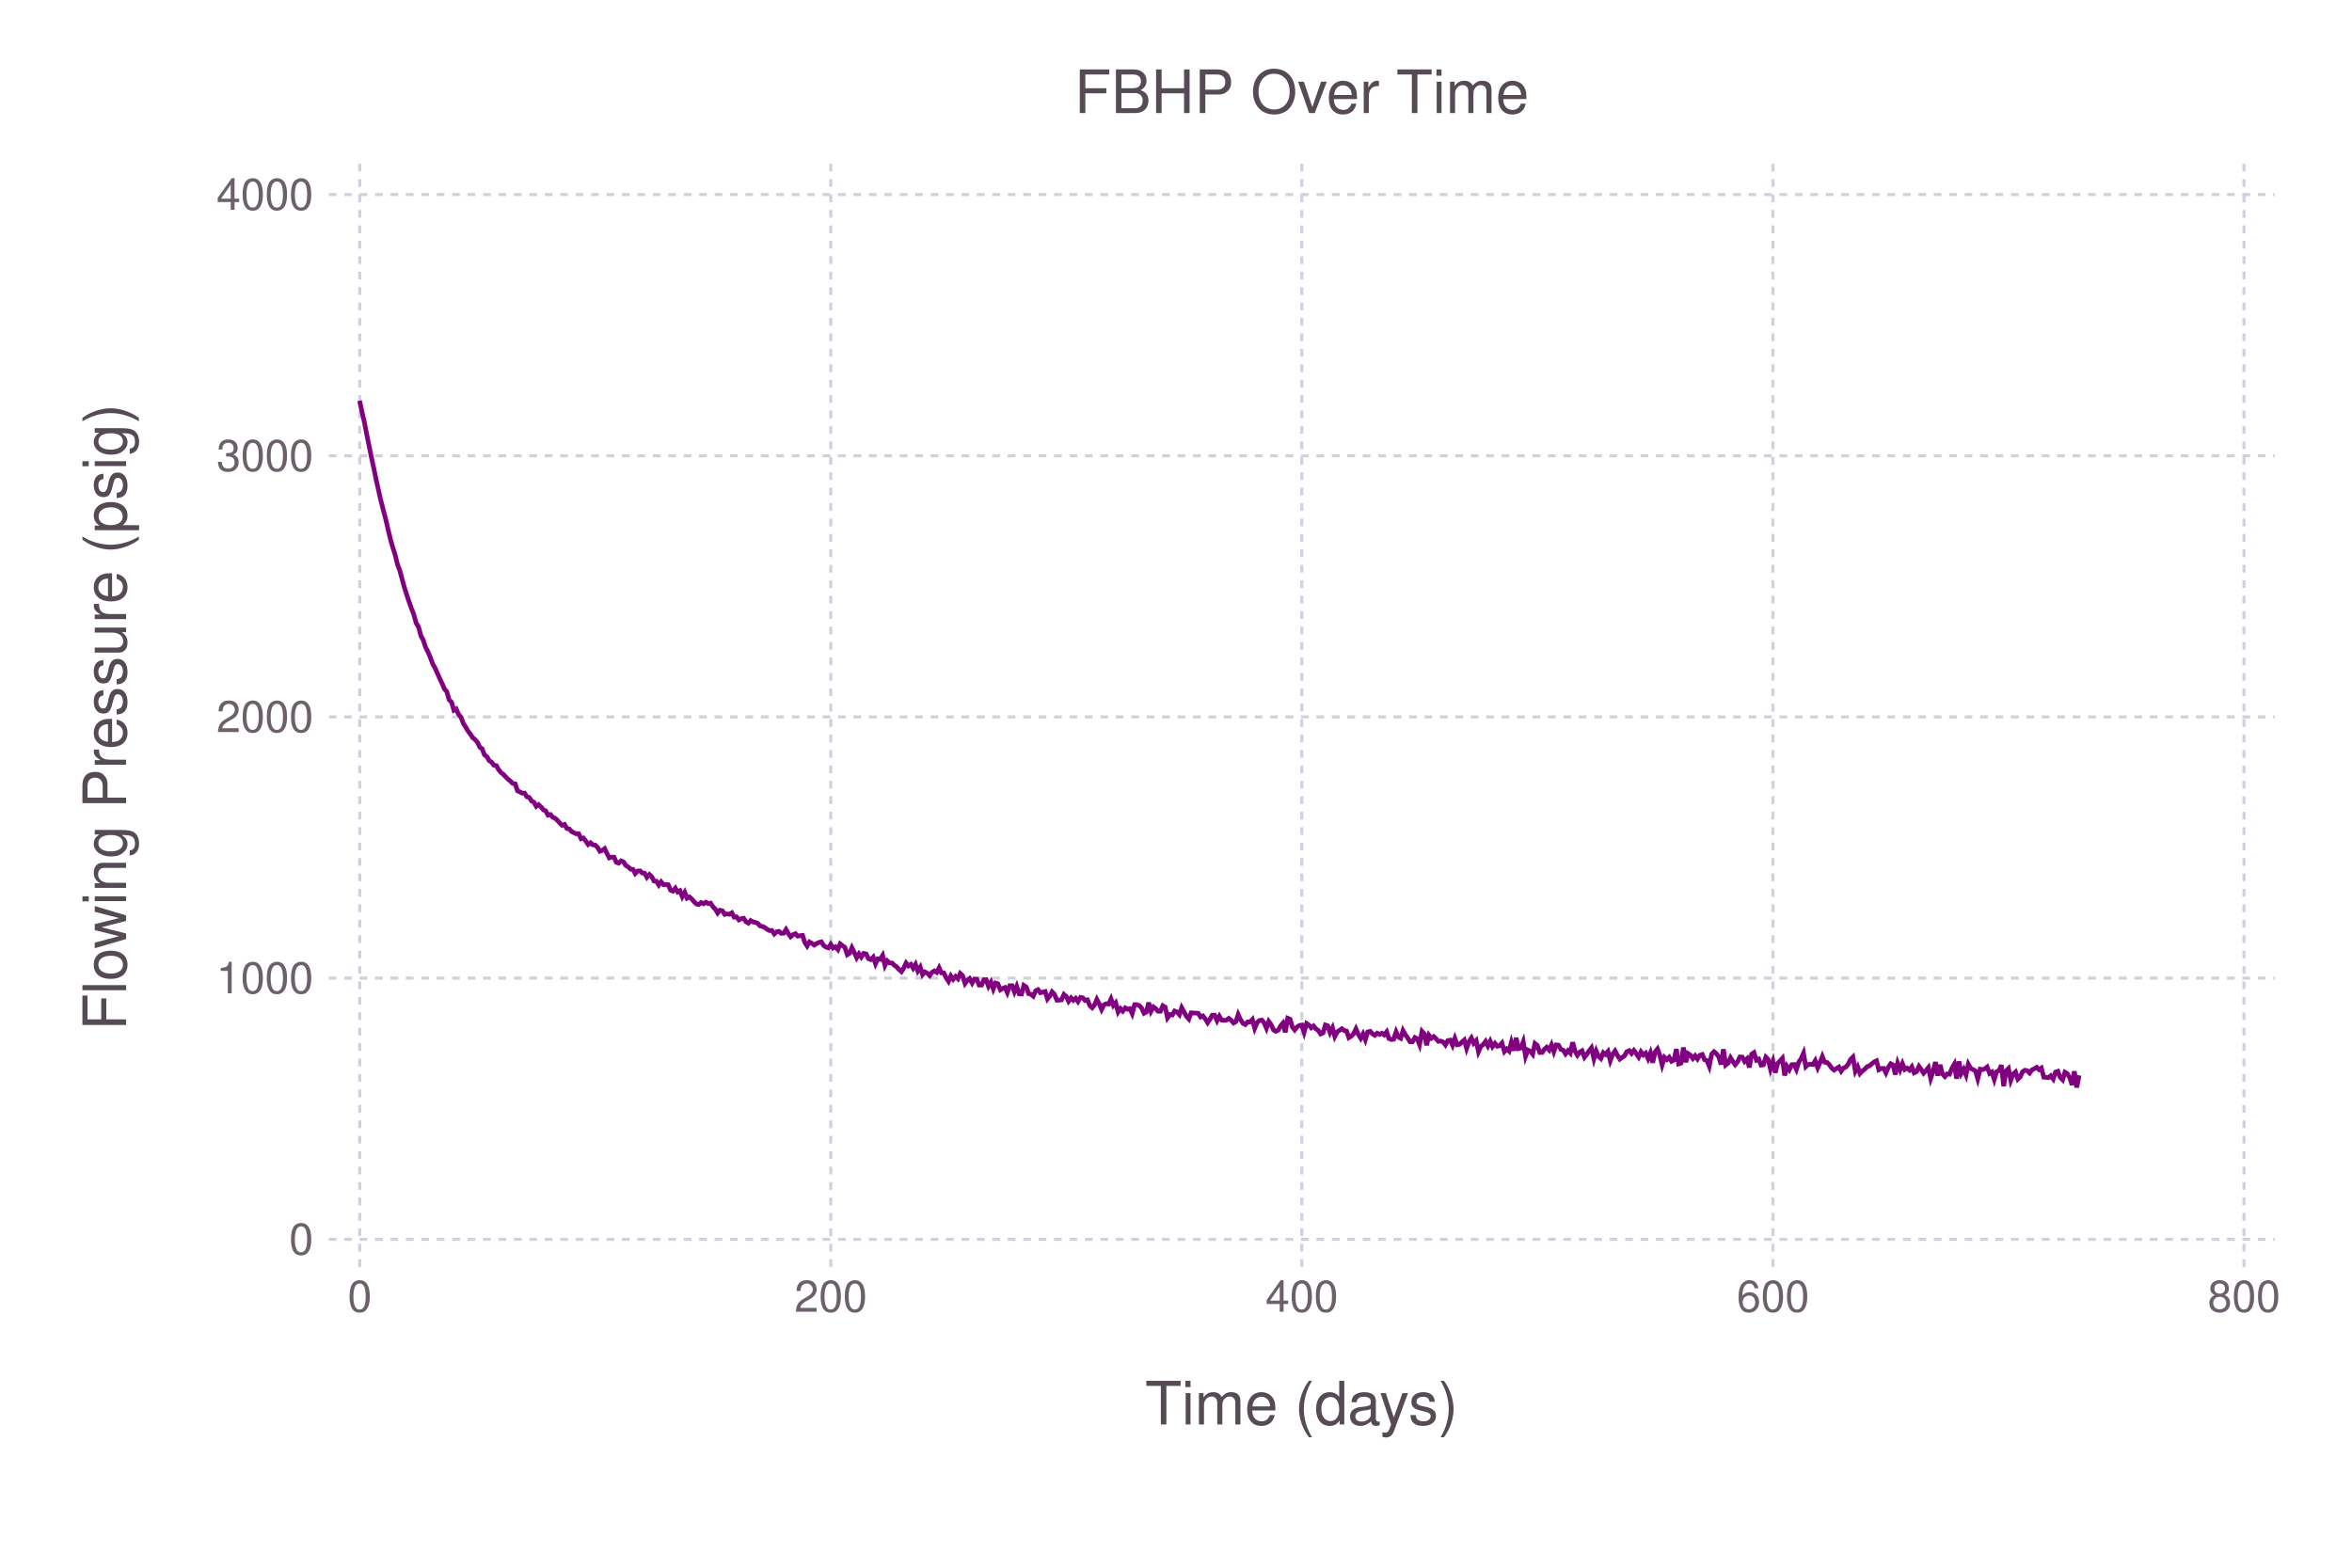
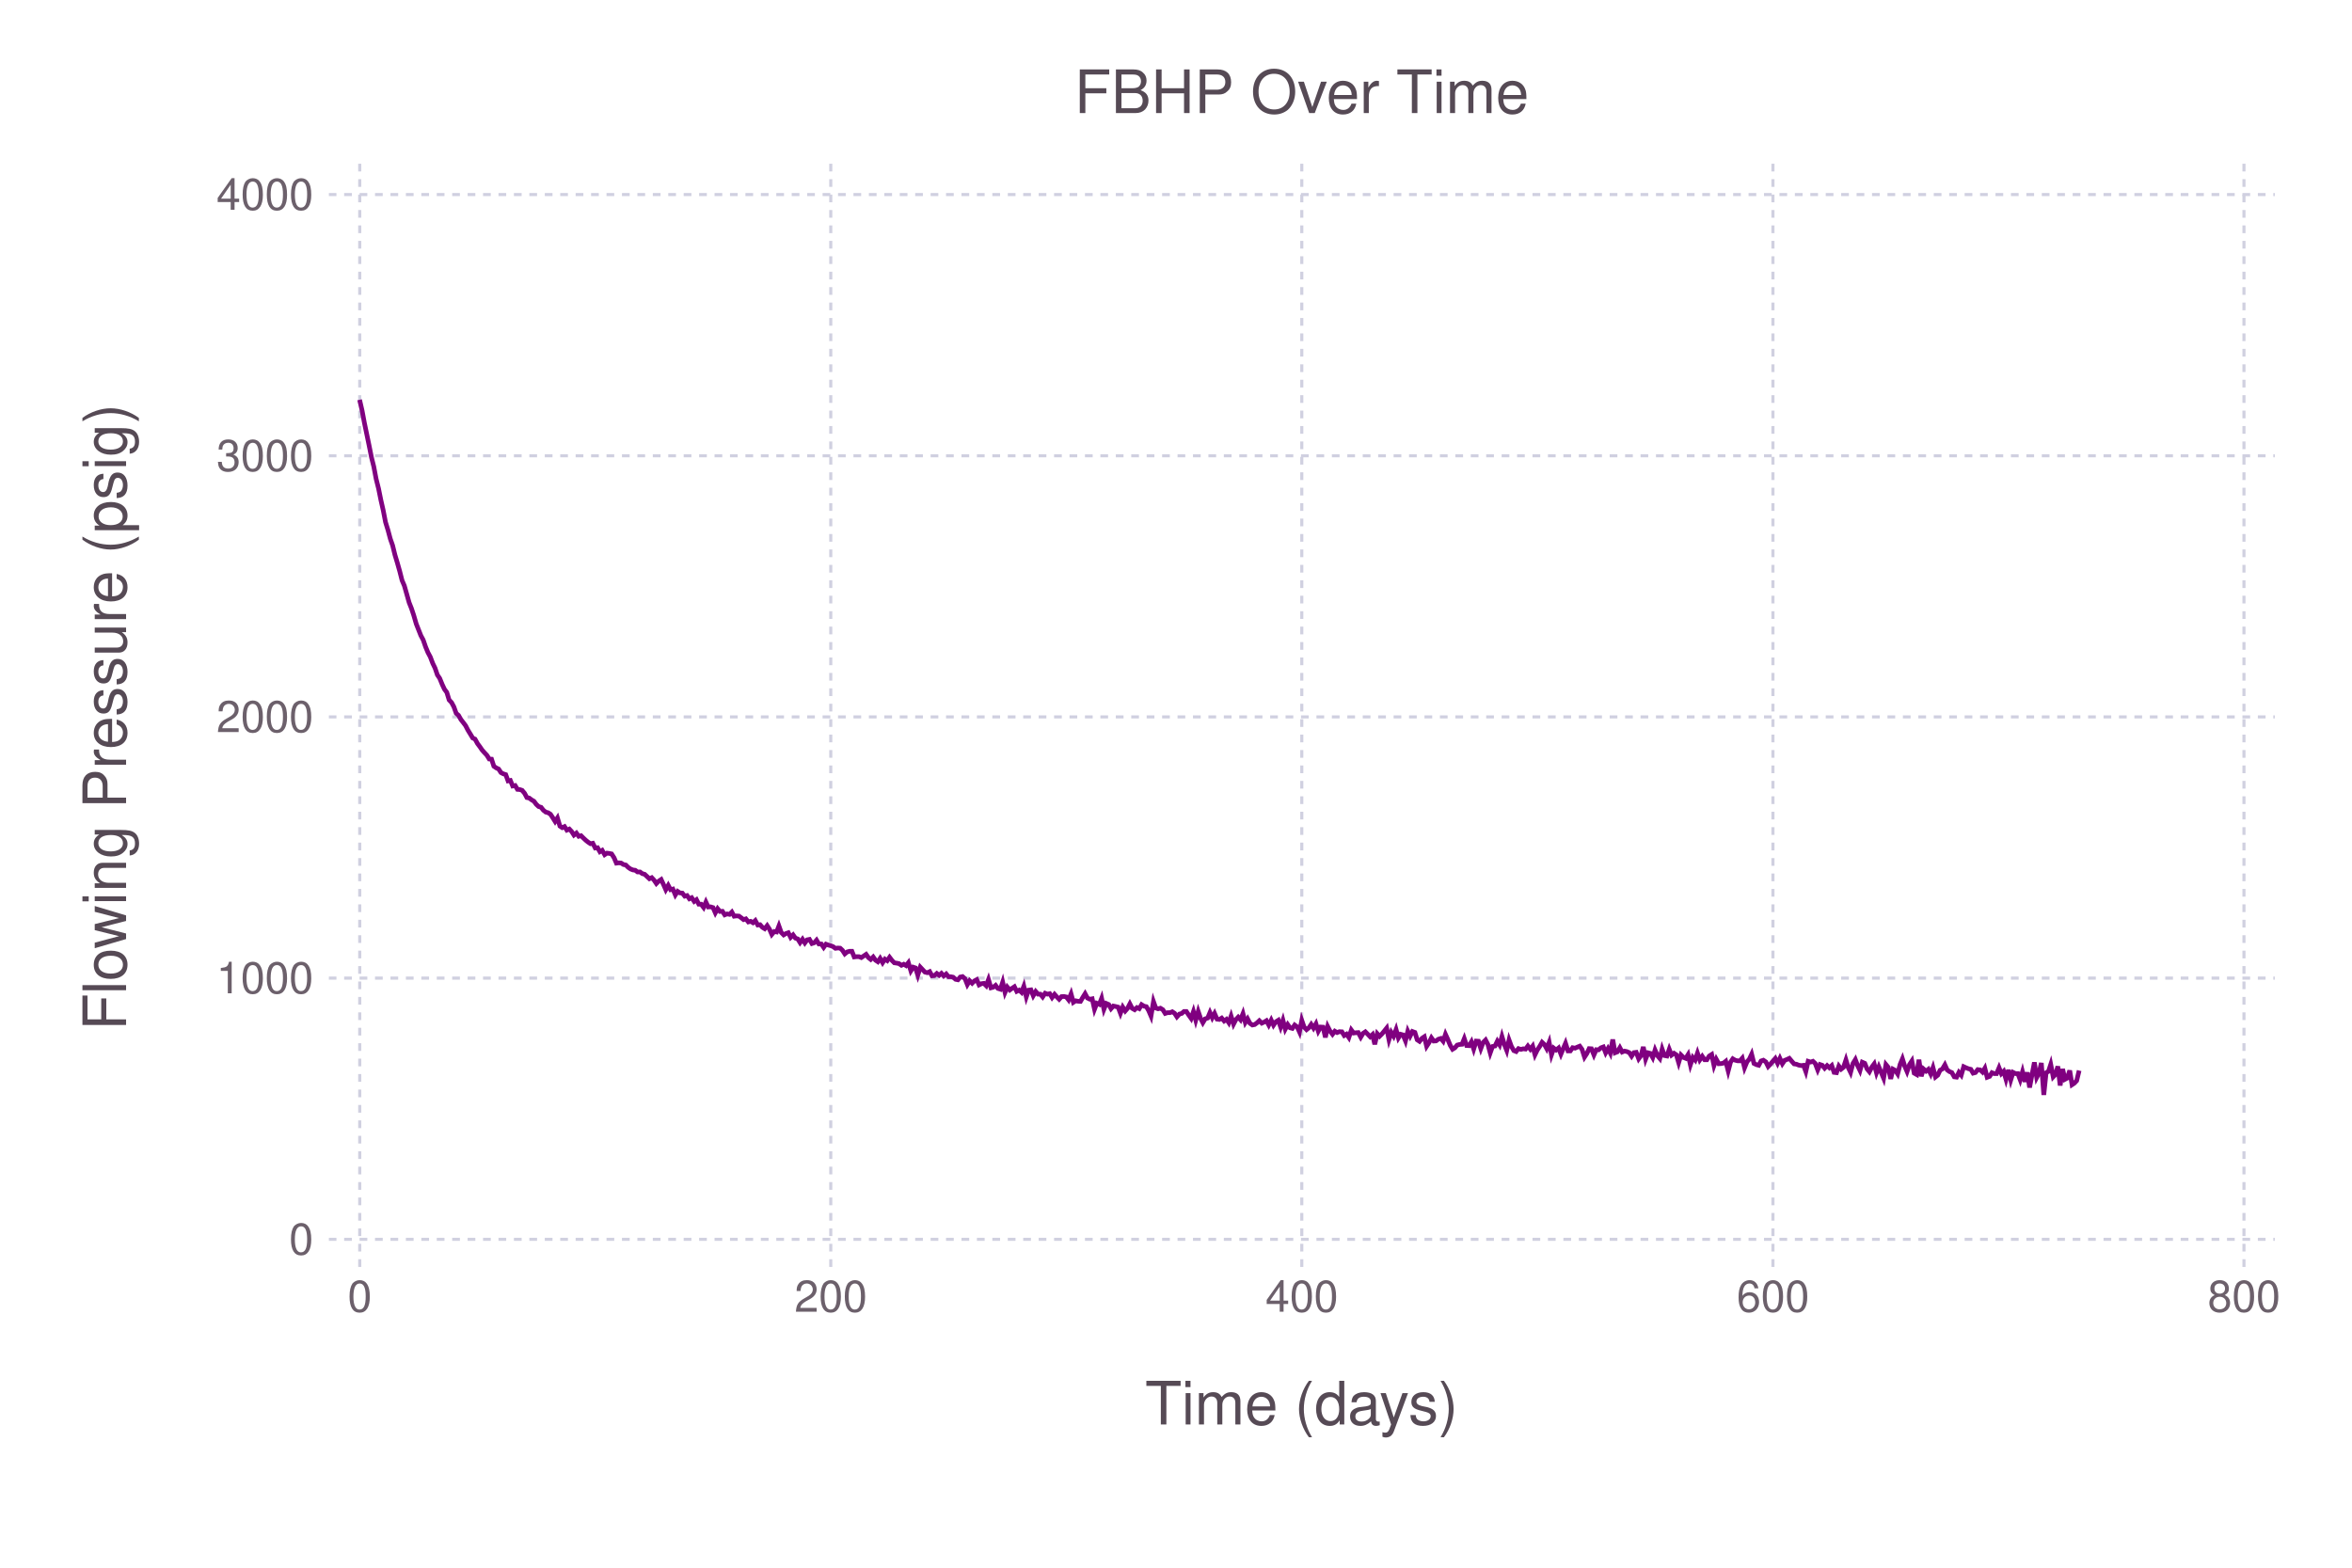
<svg xmlns="http://www.w3.org/2000/svg" version="1.2" width="152.4mm" height="101.6mm" viewBox="0 0 152.4 101.6" stroke="none" fill="#000000" stroke-width="0.3" font-size="3.88">
  <defs>
    <marker id="arrow" markerWidth="15" markerHeight="7" refX="5" refY="3.5" orient="auto" markerUnits="strokeWidth">
      <path d="M0,0 L15,3.5 L0,7 z" stroke="context-stroke" fill="context-stroke" />
    </marker>
  </defs>
-   <g class="plotroot xscalable yscalable" id="img-2ceb1ad9-1">
-     <g font-size="3.88" font-family="'PT Sans','Helvetica Neue','Helvetica',sans-serif" fill="#564A55" stroke="#000000" stroke-opacity="0.000" id="img-2ceb1ad9-2">
+   <g class="plotroot xscalable yscalable" id="img-59b44a2a-1">
+     <g font-size="3.88" font-family="'PT Sans','Helvetica Neue','Helvetica',sans-serif" fill="#564A55" stroke="#000000" stroke-opacity="0.000" id="img-59b44a2a-2">
      <g transform="translate(84.35,89.99)">
        <g class="primitive">
          <text text-anchor="middle" dy="0.6em">Time (days)</text>
        </g>
      </g>
    </g>
-     <g class="guide xlabels" font-size="2.82" font-family="'PT Sans Caption','Helvetica Neue','Helvetica',sans-serif" fill="#6C606B" id="img-2ceb1ad9-3">
+     <g class="guide xlabels" font-size="2.82" font-family="'PT Sans Caption','Helvetica Neue','Helvetica',sans-serif" fill="#6C606B" id="img-59b44a2a-3">
      <g transform="translate(23.31,83.32)">
        <g class="primitive">
          <text text-anchor="middle" dy="0.6em">0</text>
        </g>
      </g>
      <g transform="translate(53.83,83.32)">
        <g class="primitive">
          <text text-anchor="middle" dy="0.6em">200</text>
        </g>
      </g>
      <g transform="translate(84.35,83.32)">
        <g class="primitive">
          <text text-anchor="middle" dy="0.6em">400</text>
        </g>
      </g>
      <g transform="translate(114.88,83.32)">
        <g class="primitive">
          <text text-anchor="middle" dy="0.6em">600</text>
        </g>
      </g>
      <g transform="translate(145.4,83.32)">
        <g class="primitive">
          <text text-anchor="middle" dy="0.6em">800</text>
        </g>
      </g>
    </g>
-     <g clip-path="url(#img-2ceb1ad9-4)">
-       <g id="img-2ceb1ad9-5">
-         <g pointer-events="visible" fill="#000000" fill-opacity="0.000" stroke="#000000" stroke-opacity="0.000" class="guide background" id="img-2ceb1ad9-6">
-           <g transform="translate(84.35,46.46)" id="img-2ceb1ad9-7">
+     <g clip-path="url(#img-59b44a2a-4)">
+       <g id="img-59b44a2a-5">
+         <g pointer-events="visible" fill="#000000" fill-opacity="0.000" stroke="#000000" stroke-opacity="0.000" class="guide background" id="img-59b44a2a-6">
+           <g transform="translate(84.35,46.46)" id="img-59b44a2a-7">
            <path d="M-63.05,-35.85 L 63.05 -35.85 63.05 35.85 -63.05 35.85 z" class="primitive" />
          </g>
        </g>
-         <g class="guide ygridlines xfixed" stroke-dasharray="0.5,0.5" stroke-width="0.2" stroke="#D0D0E0" id="img-2ceb1ad9-8">
-           <g transform="translate(84.35,80.32)" id="img-2ceb1ad9-9">
+         <g class="guide ygridlines xfixed" stroke-dasharray="0.5,0.5" stroke-width="0.2" stroke="#D0D0E0" id="img-59b44a2a-8">
+           <g transform="translate(84.35,80.32)" id="img-59b44a2a-9">
            <path fill="none" d="M-63.05,0 L 63.05 0" class="primitive" />
          </g>
-           <g transform="translate(84.35,63.39)" id="img-2ceb1ad9-10">
+           <g transform="translate(84.35,63.39)" id="img-59b44a2a-10">
            <path fill="none" d="M-63.05,0 L 63.05 0" class="primitive" />
          </g>
-           <g transform="translate(84.35,46.46)" id="img-2ceb1ad9-11">
+           <g transform="translate(84.35,46.46)" id="img-59b44a2a-11">
            <path fill="none" d="M-63.05,0 L 63.05 0" class="primitive" />
          </g>
-           <g transform="translate(84.35,29.54)" id="img-2ceb1ad9-12">
+           <g transform="translate(84.35,29.54)" id="img-59b44a2a-12">
            <path fill="none" d="M-63.05,0 L 63.05 0" class="primitive" />
          </g>
-           <g transform="translate(84.35,12.61)" id="img-2ceb1ad9-13">
+           <g transform="translate(84.35,12.61)" id="img-59b44a2a-13">
            <path fill="none" d="M-63.05,0 L 63.05 0" class="primitive" />
          </g>
        </g>
-         <g class="guide xgridlines yfixed" stroke-dasharray="0.5,0.5" stroke-width="0.2" stroke="#D0D0E0" id="img-2ceb1ad9-14">
-           <g transform="translate(23.31,46.46)" id="img-2ceb1ad9-15">
+         <g class="guide xgridlines yfixed" stroke-dasharray="0.5,0.5" stroke-width="0.2" stroke="#D0D0E0" id="img-59b44a2a-14">
+           <g transform="translate(23.31,46.46)" id="img-59b44a2a-15">
            <path fill="none" d="M0,-35.85 L 0 35.85" class="primitive" />
          </g>
-           <g transform="translate(53.83,46.46)" id="img-2ceb1ad9-16">
+           <g transform="translate(53.83,46.46)" id="img-59b44a2a-16">
            <path fill="none" d="M0,-35.85 L 0 35.85" class="primitive" />
          </g>
-           <g transform="translate(84.35,46.46)" id="img-2ceb1ad9-17">
+           <g transform="translate(84.35,46.46)" id="img-59b44a2a-17">
            <path fill="none" d="M0,-35.85 L 0 35.85" class="primitive" />
          </g>
-           <g transform="translate(114.88,46.46)" id="img-2ceb1ad9-18">
+           <g transform="translate(114.88,46.46)" id="img-59b44a2a-18">
            <path fill="none" d="M0,-35.85 L 0 35.85" class="primitive" />
          </g>
-           <g transform="translate(145.4,46.46)" id="img-2ceb1ad9-19">
+           <g transform="translate(145.4,46.46)" id="img-59b44a2a-19">
            <path fill="none" d="M0,-35.85 L 0 35.85" class="primitive" />
          </g>
        </g>
-         <g class="plotpanel" id="img-2ceb1ad9-20">
-           <g stroke-width="0.3" fill="#000000" fill-opacity="0.000" class="geometry" id="img-2ceb1ad9-21">
-             <g class="color_RGB{N0f8}(0.502,0.0,0.502)" stroke-dasharray="none" stroke="#800080" id="img-2ceb1ad9-22">
-               <g transform="translate(79.01,62.86)" id="img-2ceb1ad9-23">
-                 <path fill="none" d="M-55.71,-36.89 L -55.55 -36.14 -55.4 -35.5 -55.25 -34.72 -55.1 -33.99 -54.94 -33.2 -54.79 -32.52 -54.64 -31.78 -54.48 -31.07 -54.33 -30.41 -54.18 -29.83 -54.03 -29.27 -53.87 -28.57 -53.72 -27.95 -53.57 -27.41 -53.42 -26.95 -53.26 -26.3 -53.11 -25.9 -52.96 -25.35 -52.81 -24.8 -52.65 -24.29 -52.5 -23.85 -52.35 -23.43 -52.2 -23.04 -52.04 -22.47 -51.89 -22.23 -51.74 -21.66 -51.59 -21.39 -51.43 -20.9 -51.28 -20.61 -51.13 -20.26 -50.97 -19.83 -50.82 -19.57 -50.67 -19.22 -50.52 -18.89 -50.36 -18.55 -50.21 -18.21 -50.06 -18.04 -49.91 -17.51 -49.75 -17.35 -49.6 -16.83 -49.45 -16.91 -49.3 -16.57 -49.14 -16.38 -48.99 -15.98 -48.84 -15.75 -48.69 -15.49 -48.53 -15.28 -48.38 -15.05 -48.23 -14.93 -48.07 -14.75 -47.92 -14.43 -47.77 -14.33 -47.62 -13.94 -47.46 -13.82 -47.31 -13.56 -47.16 -13.47 -47.01 -13.27 -46.85 -13.24 -46.7 -12.98 -46.55 -12.79 -46.4 -12.68 -46.24 -12.51 -46.09 -12.36 -45.94 -12.24 -45.79 -12.09 -45.63 -12.06 -45.48 -11.61 -45.33 -11.54 -45.18 -11.46 -45.02 -11.46 -44.87 -11.22 -44.72 -11.18 -44.56 -10.94 -44.41 -10.87 -44.26 -10.6 -44.11 -10.71 -43.95 -10.56 -43.8 -10.37 -43.65 -10.31 -43.5 -10.03 -43.34 -10.07 -43.19 -9.89 -43.04 -9.83 -42.89 -9.69 -42.73 -9.51 -42.58 -9.37 -42.43 -9.43 -42.28 -9.17 -42.12 -9.13 -41.97 -8.97 -41.82 -8.89 -41.66 -8.82 -41.51 -8.82 -41.36 -8.5 -41.21 -8.55 -41.05 -8.35 -40.9 -8.13 -40.75 -8.24 -40.6 -8.11 -40.44 -8.09 -40.29 -7.94 -40.14 -7.69 -39.99 -7.74 -39.83 -7.86 -39.68 -7.55 -39.53 -7.26 -39.38 -7.31 -39.22 -7.31 -39.07 -6.97 -38.92 -6.92 -38.77 -7.07 -38.61 -7 -38.46 -6.77 -38.31 -6.68 -38.15 -6.53 -38 -6.52 -37.85 -6.25 -37.7 -6.41 -37.54 -6.42 -37.39 -6.28 -37.24 -6.27 -37.09 -6 -36.93 -6.18 -36.78 -6.04 -36.63 -5.76 -36.48 -5.75 -36.32 -5.5 -36.17 -5.71 -36.02 -5.53 -35.87 -5.53 -35.71 -5.52 -35.56 -5.17 -35.41 -5.11 -35.25 -5.3 -35.1 -5.05 -34.95 -5.13 -34.8 -4.75 -34.64 -5.03 -34.49 -4.65 -34.34 -4.73 -34.19 -4.6 -34.03 -4.41 -33.88 -4.27 -33.73 -4.24 -33.58 -4.37 -33.42 -4.29 -33.27 -4.39 -33.12 -4.3 -32.97 -4.33 -32.81 -4.09 -32.66 -3.94 -32.51 -3.69 -32.36 -3.87 -32.2 -3.83 -32.05 -3.6 -31.9 -3.63 -31.74 -3.61 -31.59 -3.7 -31.44 -3.42 -31.29 -3.44 -31.13 -3.24 -30.98 -3.32 -30.83 -3.35 -30.68 -3.13 -30.52 -3.03 -30.37 -3.2 -30.22 -3.11 -30.07 -3.08 -29.91 -3.02 -29.76 -2.85 -29.61 -2.82 -29.46 -2.75 -29.3 -2.63 -29.15 -2.55 -29 -2.56 -28.84 -2.33 -28.69 -2.47 -28.54 -2.5 -28.39 -2.37 -28.23 -2.38 -28.08 -2.62 -27.93 -2.36 -27.78 -2.15 -27.62 -2.29 -27.47 -2.35 -27.32 -2.19 -27.17 -2.22 -27.01 -2.24 -26.86 -1.78 -26.71 -1.55 -26.56 -1.81 -26.4 -1.72 -26.25 -1.61 -26.1 -1.71 -25.95 -1.78 -25.79 -1.82 -25.64 -1.58 -25.49 -1.48 -25.33 -1.43 -25.18 -1.66 -25.03 -1.42 -24.88 -1.5 -24.72 -1.32 -24.57 -1.69 -24.42 -1.57 -24.27 -1.47 -24.11 -0.99 -23.96 -1.08 -23.81 -1.44 -23.66 -1.14 -23.5 -0.79 -23.35 -1.04 -23.2 -0.83 -23.05 -1.07 -22.89 -1.04 -22.74 -0.73 -22.59 -0.67 -22.43 -0.83 -22.28 -0.4 -22.13 -0.72 -21.98 -0.69 -21.82 -0.94 -21.67 -0.29 -21.52 -0.59 -21.37 -0.45 -21.21 -0.45 -21.06 -0.3 -20.91 -0.2 -20.76 -0.03 -20.6 0.11 -20.45 -0.13 -20.3 -0.45 -20.15 -0.26 -19.99 -0.36 -19.84 -0.11 -19.69 -0.36 -19.54 0.07 -19.38 -0.18 -19.23 0.3 -19.08 0.13 -18.92 0.21 -18.77 0.37 -18.62 0.16 -18.47 0.06 -18.31 0.16 -18.16 -0.14 -18.01 0.19 -17.86 0.19 -17.7 0.51 -17.55 0.74 -17.4 0.39 -17.25 0.61 -17.09 0.42 -16.94 0.57 -16.79 0.23 -16.64 0.37 -16.48 0.88 -16.33 0.68 -16.18 0.56 -16.02 0.85 -15.87 0.59 -15.72 0.6 -15.57 0.98 -15.41 0.98 -15.26 0.64 -15.11 0.63 -14.96 1.06 -14.8 0.79 -14.65 1.23 -14.5 0.85 -14.35 0.9 -14.19 1.29 -14.04 1.2 -13.89 1.14 -13.74 1.47 -13.58 1.02 -13.43 1.02 -13.28 1.42 -13.13 1.06 -12.97 1.55 -12.82 1.56 -12.67 1 -12.51 1.11 -12.36 1.54 -12.21 1.58 -12.06 1.7 -11.9 1.35 -11.75 1.28 -11.6 1.48 -11.45 1.44 -11.29 1.4 -11.14 1.88 -10.99 1.7 -10.84 1.42 -10.68 1.59 -10.53 1.96 -10.38 1.96 -10.23 1.94 -10.07 1.59 -9.92 1.72 -9.77 2.03 -9.61 1.81 -9.46 1.97 -9.31 1.84 -9.16 2.05 -9 1.78 -8.85 1.81 -8.7 1.98 -8.55 1.94 -8.39 2.32 -8.24 2.45 -8.09 2.27 -7.94 1.91 -7.78 2.21 -7.63 2.56 -7.48 2.26 -7.33 2.19 -7.17 2.21 -7.02 1.88 -6.87 2.3 -6.72 2.13 -6.56 2.73 -6.41 2.51 -6.26 2.67 -6.1 2.46 -5.95 2.55 -5.8 2.51 -5.65 2.83 -5.49 2.25 -5.34 2.25 -5.19 2.31 -5.04 2.47 -4.88 2.81 -4.73 2.73 -4.58 2.12 -4.43 2.68 -4.27 2.4 -4.12 2.51 -3.97 2.68 -3.82 2.68 -3.66 2.32 -3.51 2.41 -3.36 3.11 -3.2 2.89 -3.05 2.92 -2.9 2.66 -2.75 2.72 -2.59 2.9 -2.44 2.45 -2.29 2.72 -2.14 3 -1.98 3.18 -1.83 2.78 -1.68 2.79 -1.53 2.8 -1.37 2.81 -1.22 3.05 -1.07 2.98 -0.92 3.16 -0.76 3.42 -0.61 3.2 -0.46 2.93 -0.31 2.93 -0.15 3.29 0 3 0.15 3.25 0.31 3.27 0.46 3.25 0.61 3.14 0.76 3.26 0.92 3.44 1.07 3.35 1.22 2.89 1.37 3.22 1.53 3.46 1.68 3.54 1.83 3.37 1.98 3.38 2.14 3.21 2.29 3.78 2.44 3.42 2.59 3.28 2.75 3.25 2.9 3.43 3.05 3.78 3.2 3.34 3.36 3.56 3.51 3.89 3.66 3.98 3.82 3.9 3.97 3.62 4.12 3.45 4.27 4.04 4.43 3.13 4.58 3.19 4.73 3.7 4.88 3.89 5.04 3.69 5.19 3.6 5.34 3.57 5.49 4.04 5.65 3.47 5.8 3.57 5.95 3.75 6.1 3.63 6.26 3.82 6.41 3.92 6.56 4.15 6.72 4.08 6.87 3.57 7.02 3.62 7.17 4.06 7.33 3.75 7.48 4.31 7.63 4.02 7.78 3.92 7.94 3.81 8.09 3.93 8.24 3.96 8.39 4.39 8.55 4.29 8.7 4.13 8.85 3.82 9 4.17 9.16 4.43 9.31 4.15 9.46 4.52 9.61 4.02 9.77 3.98 9.92 4.14 10.07 4.24 10.23 4.1 10.38 4.18 10.53 4.1 10.68 4.21 10.84 4.01 10.99 4.45 11.14 4.51 11.29 4.49 11.45 4.01 11.6 4.35 11.75 4.43 11.9 3.93 12.06 4.21 12.21 4.42 12.36 4.66 12.51 4.66 12.67 4.38 12.82 4.46 12.97 4.84 13.13 3.98 13.28 4.14 13.43 4.88 13.58 4.23 13.74 4.43 13.89 4.32 14.04 4.46 14.19 4.63 14.35 4.61 14.5 4.67 14.65 4.86 14.8 4.58 14.96 4.55 15.11 4.88 15.26 4.44 15.41 4.85 15.57 4.82 15.72 4.67 15.87 4.54 16.02 5.09 16.18 4.64 16.33 4.41 16.48 4.75 16.64 4.58 16.79 5.3 16.94 4.96 17.09 4.84 17.25 4.63 17.4 4.93 17.55 4.62 17.7 4.97 17.86 4.76 18.01 4.95 18.16 4.91 18.31 4.74 18.47 5.29 18.62 5.12 18.77 5.26 18.92 4.69 19.08 5.23 19.23 4.4 19.38 5.1 19.54 5.06 19.69 4.66 19.84 5.6 19.99 5.19 20.15 5.27 20.3 5.46 20.45 4.77 20.6 4.89 20.76 5.35 20.91 5.35 21.06 5.14 21.21 5.01 21.37 5.19 21.52 4.86 21.67 5.3 21.82 4.86 21.98 4.88 22.13 5.15 22.28 5.2 22.43 5.44 22.59 5.23 22.74 5.39 22.89 4.69 23.05 5.27 23.2 5.53 23.35 5.33 23.5 5.24 23.66 5.66 23.81 5.47 23.96 5.24 24.11 5.05 24.27 5.76 24.42 5.26 24.57 5.61 24.72 5.74 24.88 5.36 25.03 5.48 25.18 5.29 25.33 5.88 25.49 5.45 25.64 5.25 25.79 5.53 25.95 5.78 26.1 5.67 26.25 5.57 26.4 5.3 26.56 5.23 26.71 5.41 26.86 5.22 27.01 5.42 27.17 5.65 27.32 5.31 27.47 5.51 27.62 5.39 27.78 5.75 27.93 5.38 28.08 6.01 28.23 5.32 28.39 5.12 28.54 5.53 28.69 6.15 28.84 5.66 29 5.81 29.15 5.66 29.3 5.92 29.46 5.84 29.61 5.13 29.76 6.09 29.91 6.04 30.07 5.03 30.22 5.98 30.37 5.42 30.52 5.52 30.68 5.74 30.83 5.56 30.98 5.77 31.13 5.53 31.29 5.48 31.44 5.82 31.59 5.87 31.74 6.24 31.9 5.46 32.05 5.3 32.2 5.42 32.36 5.64 32.51 6.13 32.66 5.14 32.81 6.16 32.97 6.03 33.12 5.69 33.27 5.93 33.42 6.14 33.58 5.95 33.73 5.64 33.88 5.65 34.03 5.93 34.19 5.76 34.34 6.32 34.49 5.46 34.64 5.36 34.8 5.85 34.95 5.78 35.1 6.17 35.25 6.15 35.41 5.65 35.56 5.8 35.71 6.42 35.87 5.93 36.02 6.66 36.17 6.07 36.32 5.91 36.48 5.73 36.63 6.84 36.78 6.25 36.93 6.47 37.09 6.14 37.24 6.13 37.39 6.45 37.54 5.98 37.7 5.74 37.85 5.4 38 6.27 38.15 6.13 38.31 6.11 38.46 6.13 38.61 5.88 38.77 6.34 38.92 6 39.07 5.61 39.22 5.98 39.38 6 39.53 6.15 39.68 6.36 39.83 6.49 39.99 6.39 40.14 6.29 40.29 6.56 40.44 6.36 40.6 6.29 40.75 6.1 40.9 5.8 41.05 5.65 41.21 6.56 41.36 6.28 41.51 6.71 41.66 6.55 41.82 6.43 41.97 6.27 42.12 6.22 42.28 6.08 42.43 5.96 42.58 5.89 42.73 6.47 42.89 6.39 43.04 6.38 43.19 6.67 43.34 6.32 43.5 6.08 43.65 6.16 43.8 6.78 43.95 6.05 44.11 6.47 44.26 6.08 44.41 6.45 44.56 6.36 44.72 6.49 44.87 6.28 45.02 6.67 45.18 6.59 45.33 6.25 45.48 6.45 45.63 6.69 45.79 6.52 45.94 6.33 46.09 7.03 46.24 6.59 46.4 5.97 46.55 6.85 46.7 6.15 46.85 6.74 47.01 6.91 47.16 6.74 47.31 6.76 47.46 6.38 47.62 6.11 47.77 7.05 47.92 5.93 48.07 6.71 48.23 6.44 48.38 6.81 48.53 6.11 48.69 6.39 48.84 6.46 48.99 6.55 49.14 7.06 49.3 6.43 49.45 6.46 49.6 6.41 49.75 6.29 49.91 6.71 50.06 6.62 50.21 7.1 50.36 6.6 50.52 6.53 50.67 6.17 50.82 7.53 50.97 6.55 51.13 6.39 51.28 7.15 51.43 6.75 51.59 6.61 51.74 7.08 51.89 6.94 52.04 6.6 52.2 6.5 52.35 6.53 52.5 6.68 52.65 6.48 52.81 6.4 52.96 6.31 53.11 6.46 53.26 6.36 53.42 6.95 53.57 6.96 53.72 6.98 53.87 6.86 54.03 7.07 54.18 6.62 54.33 6.57 54.48 6.96 54.64 7.12 54.79 6.63 54.94 6.72 55.1 6.98 55.25 7.45 55.4 6.57 55.55 7.62 55.71 6.83" class="primitive" />
+         <g class="plotpanel" id="img-59b44a2a-20">
+           <g stroke-width="0.3" fill="#000000" fill-opacity="0.000" class="geometry" id="img-59b44a2a-21">
+             <g class="color_RGB{N0f8}(0.502,0.0,0.502)" stroke-dasharray="none" stroke="#800080" id="img-59b44a2a-22">
+               <g transform="translate(79.01,62.86)" id="img-59b44a2a-23">
+                 <path fill="none" d="M-55.71,-36.95 L -55.55 -36.26 -55.4 -35.46 -55.25 -34.74 -55.1 -34.02 -54.94 -33.22 -54.79 -32.62 -54.64 -31.83 -54.48 -31.19 -54.33 -30.45 -54.18 -29.79 -54.03 -29.02 -53.87 -28.5 -53.72 -27.94 -53.57 -27.51 -53.42 -26.9 -53.26 -26.37 -53.11 -25.84 -52.96 -25.25 -52.81 -24.9 -52.65 -24.34 -52.5 -23.81 -52.35 -23.43 -52.2 -22.98 -52.04 -22.43 -51.89 -22.05 -51.74 -21.67 -51.59 -21.39 -51.43 -20.93 -51.28 -20.57 -51.13 -20.29 -50.97 -19.87 -50.82 -19.56 -50.67 -19.12 -50.52 -18.9 -50.36 -18.51 -50.21 -18.19 -50.06 -17.99 -49.91 -17.5 -49.75 -17.33 -49.6 -17.05 -49.45 -16.63 -49.3 -16.5 -49.14 -16.22 -48.99 -16.03 -48.84 -15.83 -48.69 -15.54 -48.53 -15.28 -48.38 -15.03 -48.23 -14.96 -48.07 -14.67 -47.92 -14.47 -47.77 -14.25 -47.62 -14.08 -47.46 -13.91 -47.31 -13.67 -47.16 -13.66 -47.01 -13.2 -46.85 -13.09 -46.7 -13.02 -46.55 -12.79 -46.4 -12.71 -46.24 -12.66 -46.09 -12.25 -45.94 -12.28 -45.79 -11.92 -45.63 -11.95 -45.48 -11.7 -45.33 -11.69 -45.18 -11.64 -45.02 -11.45 -44.87 -11.17 -44.72 -11.14 -44.56 -11.02 -44.41 -10.93 -44.26 -10.73 -44.11 -10.59 -43.95 -10.54 -43.8 -10.35 -43.65 -10.23 -43.5 -10.19 -43.34 -10.09 -43.19 -9.86 -43.04 -9.62 -42.89 -9.85 -42.73 -9.32 -42.58 -9.22 -42.43 -9.29 -42.28 -9.06 -42.12 -9.13 -41.97 -8.97 -41.82 -8.74 -41.66 -8.87 -41.51 -8.66 -41.36 -8.7 -41.21 -8.55 -41.05 -8.4 -40.9 -8.28 -40.75 -8.18 -40.6 -8.21 -40.44 -7.9 -40.29 -7.92 -40.14 -7.66 -39.99 -7.75 -39.83 -7.47 -39.68 -7.57 -39.53 -7.55 -39.38 -7.52 -39.22 -7.27 -39.07 -6.92 -38.92 -6.94 -38.77 -6.93 -38.61 -6.83 -38.46 -6.8 -38.31 -6.65 -38.15 -6.54 -38 -6.48 -37.85 -6.46 -37.7 -6.35 -37.54 -6.35 -37.39 -6.24 -37.24 -6.2 -37.09 -6.06 -36.93 -5.91 -36.78 -5.98 -36.63 -5.82 -36.48 -5.6 -36.32 -5.76 -36.17 -5.86 -36.02 -5.54 -35.87 -5.2 -35.71 -5.48 -35.56 -5.2 -35.41 -5.24 -35.25 -4.86 -35.1 -5.09 -34.95 -4.99 -34.8 -4.98 -34.64 -4.78 -34.49 -4.82 -34.34 -4.61 -34.19 -4.68 -34.03 -4.44 -33.88 -4.55 -33.73 -4.26 -33.58 -4.26 -33.42 -4.05 -33.27 -4.4 -33.12 -4.08 -32.97 -4.09 -32.81 -4.04 -32.66 -3.7 -32.51 -3.97 -32.36 -3.79 -32.2 -3.8 -32.05 -3.57 -31.9 -3.63 -31.74 -3.6 -31.59 -3.75 -31.44 -3.48 -31.29 -3.5 -31.13 -3.49 -30.98 -3.38 -30.83 -3.26 -30.68 -3.31 -30.52 -3.11 -30.37 -3.15 -30.22 -3.06 -30.07 -3.2 -29.91 -2.91 -29.76 -2.93 -29.61 -2.76 -29.46 -2.67 -29.3 -2.87 -29.15 -2.64 -29 -2.3 -28.84 -2.49 -28.69 -2.46 -28.54 -2.85 -28.39 -2.43 -28.23 -2.27 -28.08 -2.36 -27.93 -2.41 -27.78 -2.11 -27.62 -2.27 -27.47 -2.06 -27.32 -2.01 -27.17 -1.77 -27.01 -1.99 -26.86 -1.75 -26.71 -1.95 -26.56 -1.98 -26.4 -1.71 -26.25 -1.76 -26.1 -1.93 -25.95 -1.68 -25.79 -1.68 -25.64 -1.46 -25.49 -1.67 -25.33 -1.61 -25.18 -1.57 -25.03 -1.51 -24.88 -1.4 -24.72 -1.42 -24.57 -1.41 -24.42 -1.27 -24.27 -1.04 -24.11 -1.17 -23.96 -1.21 -23.81 -1.21 -23.66 -0.84 -23.5 -0.86 -23.35 -0.86 -23.2 -0.8 -23.05 -0.9 -22.89 -1.01 -22.74 -0.8 -22.59 -0.68 -22.43 -0.84 -22.28 -0.63 -22.13 -0.53 -21.98 -0.75 -21.82 -0.47 -21.67 -0.7 -21.52 -0.6 -21.37 -0.82 -21.21 -0.61 -21.06 -0.46 -20.91 -0.44 -20.76 -0.41 -20.6 -0.3 -20.45 -0.37 -20.3 -0.28 -20.15 -0.47 -19.99 0.06 -19.84 -0.18 -19.69 -0.13 -19.54 0.34 -19.38 -0.18 -19.23 -0.02 -19.08 0.14 -18.92 0.18 -18.77 0.11 -18.62 0.38 -18.47 0.37 -18.31 0.23 -18.16 0.35 -18.01 0.22 -17.86 0.39 -17.7 0.26 -17.55 0.44 -17.4 0.44 -17.25 0.47 -17.09 0.61 -16.94 0.64 -16.79 0.46 -16.64 0.43 -16.48 0.57 -16.33 0.95 -16.18 0.7 -16.02 0.86 -15.87 0.71 -15.72 0.63 -15.57 0.97 -15.41 0.89 -15.26 0.87 -15.11 1.02 -14.96 0.62 -14.8 1.16 -14.65 1.12 -14.5 1 -14.35 1.2 -14.19 1.25 -14.04 0.79 -13.89 1.46 -13.74 1.11 -13.58 1.3 -13.43 1.19 -13.28 1.09 -13.13 1.39 -12.97 1.31 -12.82 1.45 -12.67 1.06 -12.51 1.75 -12.36 1.31 -12.21 1.29 -12.06 1.67 -11.9 1.4 -11.75 1.57 -11.6 1.57 -11.45 1.75 -11.29 1.51 -11.14 1.57 -10.99 1.54 -10.84 1.79 -10.68 1.58 -10.53 1.75 -10.38 1.9 -10.23 1.73 -10.07 1.72 -9.92 1.75 -9.77 1.94 -9.61 1.55 -9.46 2.1 -9.31 2 -9.16 2.03 -9 2.04 -8.85 1.78 -8.7 1.54 -8.55 1.82 -8.39 1.9 -8.24 1.87 -8.09 2.55 -7.94 2.16 -7.78 2.23 -7.63 1.84 -7.48 2.55 -7.33 2.17 -7.17 2.24 -7.02 2.51 -6.87 2.34 -6.72 2.37 -6.56 2.41 -6.41 2.81 -6.26 2.41 -6.1 2.66 -5.95 2.49 -5.8 2.2 -5.65 2.49 -5.49 2.58 -5.34 2.44 -5.19 2.51 -5.04 2.25 -4.88 2.35 -4.73 2.38 -4.58 2.64 -4.43 2.99 -4.27 2.05 -4.12 2.47 -3.97 2.52 -3.82 2.48 -3.66 2.58 -3.51 2.82 -3.36 2.77 -3.2 2.77 -3.05 2.71 -2.9 2.81 -2.75 3.04 -2.59 2.86 -2.44 2.82 -2.29 2.69 -2.14 2.69 -1.98 2.93 -1.83 3.14 -1.68 2.7 -1.53 3.26 -1.37 2.69 -1.22 3.13 -1.07 3.42 -0.92 3.17 -0.76 3.12 -0.61 2.76 -0.46 3.1 -0.31 2.82 -0.15 3.19 0 3.21 0.15 3.12 0.31 3.31 0.46 3.2 0.61 3.42 0.76 2.99 0.92 3.51 1.07 3.22 1.22 3.06 1.37 3.23 1.53 2.83 1.68 3.41 1.83 3.17 1.98 3.46 2.14 3.57 2.29 3.54 2.44 3.43 2.59 3.29 2.75 3.45 2.9 3.38 3.05 3.29 3.2 3.57 3.36 3.25 3.51 3.58 3.66 3.36 3.82 3.26 3.97 3.7 4.12 3.26 4.27 3.84 4.43 3.54 4.58 3.75 4.73 3.79 4.88 3.57 5.04 3.69 5.19 4.02 5.34 3.27 5.49 3.7 5.65 3.87 5.8 3.75 5.95 3.53 6.1 3.77 6.26 3.49 6.41 3.97 6.56 3.7 6.72 3.71 6.87 4.37 7.02 3.67 7.17 3.96 7.33 4.17 7.48 3.97 7.63 4.06 7.78 4 7.94 4.01 8.09 4.25 8.24 4.16 8.39 4.38 8.55 3.89 8.7 4.09 8.85 4.07 9 4.06 9.16 4.36 9.31 4.11 9.46 4.01 9.61 4.16 9.77 4.33 9.92 4.19 10.07 4.82 10.23 4.13 10.38 4.3 10.53 4.15 10.68 3.97 10.84 3.77 10.99 4.52 11.14 4.05 11.29 4.29 11.45 3.86 11.6 4.41 11.75 4.17 11.9 4.21 12.06 4.6 12.21 3.97 12.36 4.29 12.51 3.99 12.67 4.05 12.82 4.53 12.97 4.63 13.13 4.43 13.28 4.33 13.43 4.95 13.58 4.72 13.74 4.4 13.89 4.61 14.04 4.6 14.19 4.49 14.35 4.44 14.5 4.62 14.65 4.17 14.8 4.5 14.96 4.89 15.11 5.14 15.26 5.05 15.41 4.87 15.57 4.83 15.72 4.82 15.87 4.45 16.02 4.9 16.18 4.91 16.33 4.66 16.48 5.13 16.64 4.61 16.79 4.62 16.94 5.1 17.09 4.7 17.25 4.54 17.4 4.83 17.55 5.38 17.7 4.96 17.86 4.93 18.01 4.62 18.16 4.86 18.31 4.31 18.47 4.84 18.62 5.22 18.77 4.54 18.92 4.95 19.08 5.23 19.23 5.29 19.38 5.1 19.54 5.15 19.69 5.11 19.84 5.13 19.99 4.93 20.15 5.14 20.3 4.94 20.45 5.5 20.6 5.19 20.76 4.95 20.91 4.69 21.06 4.83 21.21 5.1 21.37 4.69 21.52 5.5 21.67 5.07 21.82 5.19 21.98 5.06 22.13 5.46 22.28 5.1 22.43 4.75 22.59 5.25 22.74 5.25 22.89 5.04 23.05 5.07 23.2 5 23.35 4.94 23.5 5.15 23.66 5.65 23.81 5.42 23.96 5.1 24.11 5.11 24.27 5.51 24.42 5.17 24.57 5.18 24.72 5.05 24.88 4.99 25.03 5.37 25.18 5.1 25.33 5.39 25.49 4.51 25.64 5.37 25.79 5.31 25.95 5.04 26.1 5.32 26.25 5.26 26.4 5.29 26.56 5.36 26.71 5.59 26.86 5.36 27.01 5.34 27.17 5.76 27.32 5.55 27.47 4.99 27.62 5.78 27.78 5.37 27.93 5.41 28.08 5.68 28.23 5.19 28.39 5.56 28.54 5.74 28.69 5.13 28.84 5.55 29 5.58 29.15 5.14 29.3 5.52 29.46 5.4 29.61 5.5 29.76 6.01 29.91 5.51 30.07 5.67 30.22 5.73 30.37 5.49 30.52 6.15 30.68 5.67 30.83 5.84 30.98 5.39 31.13 5.83 31.29 5.6 31.44 5.82 31.59 5.82 31.74 5.58 31.9 5.48 32.05 6.2 32.2 5.79 32.36 6.08 32.51 6.07 32.66 6.04 32.81 5.92 32.97 6.55 33.12 5.98 33.27 5.76 33.42 5.85 33.58 5.89 33.73 5.89 33.88 5.72 34.03 6.34 34.19 5.95 34.34 5.78 34.49 5.46 34.64 6.06 34.8 6.14 34.95 6.18 35.1 5.9 35.25 5.85 35.41 5.96 35.56 6.26 35.71 6.1 35.87 5.91 36.02 5.74 36.17 6.05 36.32 5.73 36.48 6.08 36.63 5.86 36.78 5.8 36.93 5.73 37.09 5.92 37.24 6.09 37.39 6.11 37.54 6.17 37.7 6.2 37.85 6.18 38 6.59 38.15 5.92 38.31 5.97 38.46 5.92 38.61 6.06 38.77 6.48 38.92 6.13 39.07 6.18 39.22 6.37 39.38 6.2 39.53 6.34 39.68 6.2 39.83 6.64 39.99 6.66 40.14 6.23 40.29 6.43 40.44 6.31 40.6 5.83 40.75 6.33 40.9 6.64 41.05 6.07 41.21 5.81 41.36 6.21 41.51 6.52 41.66 5.98 41.82 6.05 41.97 6.42 42.12 6.6 42.28 6.29 42.43 6.09 42.58 6.67 42.73 6.28 42.89 6.66 43.04 7.02 43.19 6.13 43.34 6.31 43.5 7.06 43.65 6.43 43.8 6.51 43.95 6.74 44.11 6.12 44.26 5.76 44.41 6.24 44.56 6.59 44.72 6.13 44.87 5.9 45.02 6.69 45.18 6.78 45.33 5.82 45.48 6.89 45.63 6.42 45.79 6.56 45.94 6.44 46.09 6.74 46.24 6.33 46.4 6.94 46.55 6.82 46.7 6.5 46.85 6.42 47.01 6.15 47.16 6.48 47.31 6.59 47.46 6.65 47.62 6.93 47.77 6.95 47.92 6.64 48.07 6.82 48.23 6.27 48.38 6.34 48.53 6.4 48.69 6.44 48.84 6.69 48.99 6.65 49.14 6.46 49.3 6.48 49.45 6.62 49.6 6.37 49.75 6.96 49.91 6.9 50.06 6.66 50.21 6.72 50.36 6.72 50.52 6.34 50.67 6.72 50.82 6.57 50.97 7.09 51.13 6.48 51.28 7.13 51.43 6.64 51.59 6.72 51.74 6.72 51.89 7.12 52.04 6.6 52.2 7.25 52.35 6.64 52.5 7.62 52.65 6.82 52.81 5.99 52.96 6.97 53.11 6.68 53.26 6.03 53.42 8.1 53.57 6.66 53.72 6.58 53.87 6.12 54.03 6.93 54.18 6.77 54.33 6.25 54.48 7.49 54.64 6.42 54.79 7.09 54.94 7.01 55.1 6.52 55.25 7.44 55.4 7.34 55.55 7.18 55.71 6.52" class="primitive" />
              </g>
            </g>
          </g>
        </g>
      </g>
    </g>
-     <g class="guide ylabels" font-size="2.82" font-family="'PT Sans Caption','Helvetica Neue','Helvetica',sans-serif" fill="#6C606B" id="img-2ceb1ad9-24">
-       <g transform="translate(20.3,80.32)" id="img-2ceb1ad9-25">
+     <g class="guide ylabels" font-size="2.82" font-family="'PT Sans Caption','Helvetica Neue','Helvetica',sans-serif" fill="#6C606B" id="img-59b44a2a-24">
+       <g transform="translate(20.3,80.32)" id="img-59b44a2a-25">
        <g class="primitive">
          <text text-anchor="end" dy="0.35em">0</text>
        </g>
      </g>
-       <g transform="translate(20.3,63.39)" id="img-2ceb1ad9-26">
+       <g transform="translate(20.3,63.39)" id="img-59b44a2a-26">
        <g class="primitive">
          <text text-anchor="end" dy="0.35em">1000</text>
        </g>
      </g>
-       <g transform="translate(20.3,46.46)" id="img-2ceb1ad9-27">
+       <g transform="translate(20.3,46.46)" id="img-59b44a2a-27">
        <g class="primitive">
          <text text-anchor="end" dy="0.35em">2000</text>
        </g>
      </g>
-       <g transform="translate(20.3,29.54)" id="img-2ceb1ad9-28">
+       <g transform="translate(20.3,29.54)" id="img-59b44a2a-28">
        <g class="primitive">
          <text text-anchor="end" dy="0.35em">3000</text>
        </g>
      </g>
-       <g transform="translate(20.3,12.61)" id="img-2ceb1ad9-29">
+       <g transform="translate(20.3,12.61)" id="img-59b44a2a-29">
        <g class="primitive">
          <text text-anchor="end" dy="0.35em">4000</text>
        </g>
      </g>
    </g>
-     <g font-size="3.88" font-family="'PT Sans','Helvetica Neue','Helvetica',sans-serif" fill="#564A55" stroke="#000000" stroke-opacity="0.000" id="img-2ceb1ad9-30">
-       <g transform="translate(8.81,44.46)" id="img-2ceb1ad9-31">
+     <g font-size="3.88" font-family="'PT Sans','Helvetica Neue','Helvetica',sans-serif" fill="#564A55" stroke="#000000" stroke-opacity="0.000" id="img-59b44a2a-30">
+       <g transform="translate(8.81,44.46)" id="img-59b44a2a-31">
        <g class="primitive">
          <text text-anchor="middle" dy="0.35em" transform="rotate(-90,0, 2)">Flowing Pressure (psig)</text>
        </g>
      </g>
    </g>
-     <g font-size="3.88" font-family="'PT Sans','Helvetica Neue','Helvetica',sans-serif" fill="#564A55" stroke="#000000" stroke-opacity="0.000" id="img-2ceb1ad9-32">
-       <g transform="translate(84.35,5)" id="img-2ceb1ad9-33">
+     <g font-size="3.88" font-family="'PT Sans','Helvetica Neue','Helvetica',sans-serif" fill="#564A55" stroke="#000000" stroke-opacity="0.000" id="img-59b44a2a-32">
+       <g transform="translate(84.35,5)" id="img-59b44a2a-33">
        <g class="primitive">
          <text text-anchor="middle" dy="0.6em">FBHP Over Time</text>
        </g>
      </g>
    </g>
  </g>
  <defs>
-     <clipPath id="img-2ceb1ad9-4">
+     <clipPath id="img-59b44a2a-4">
      <path d="M21.31,10.61 L 147.4 10.61 147.4 82.32 21.31 82.32" />
    </clipPath>
  </defs>
</svg>
